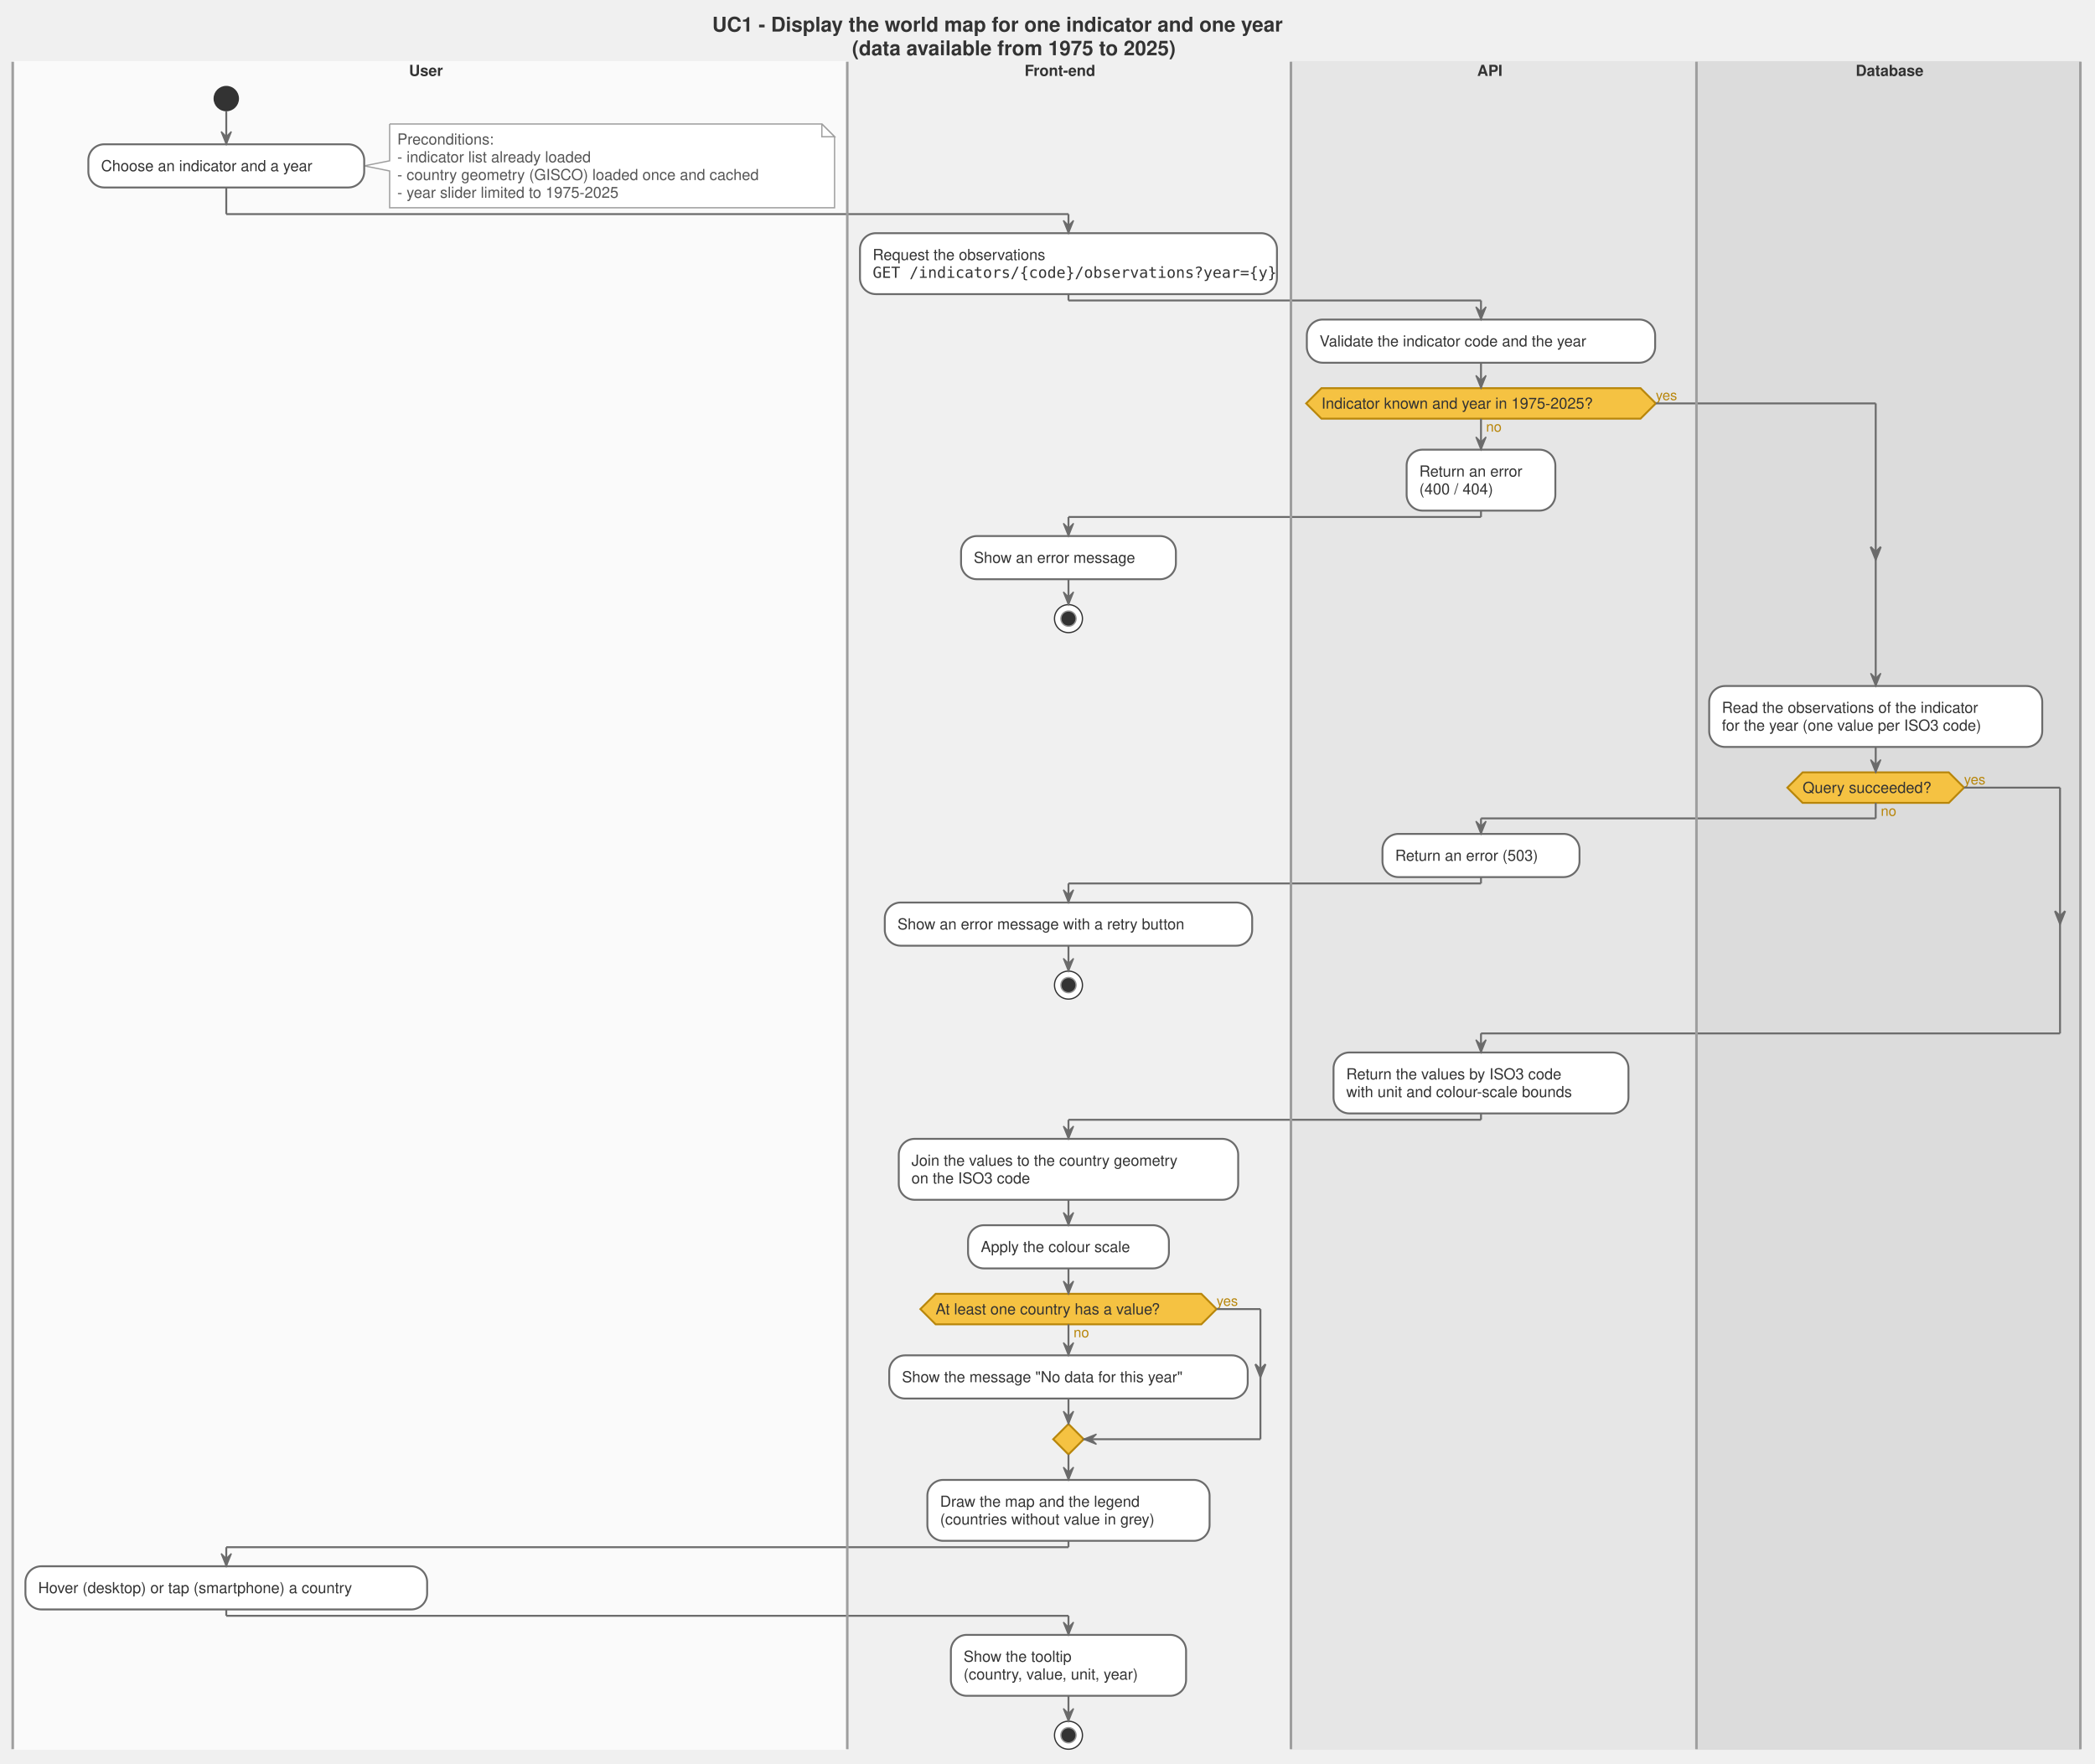
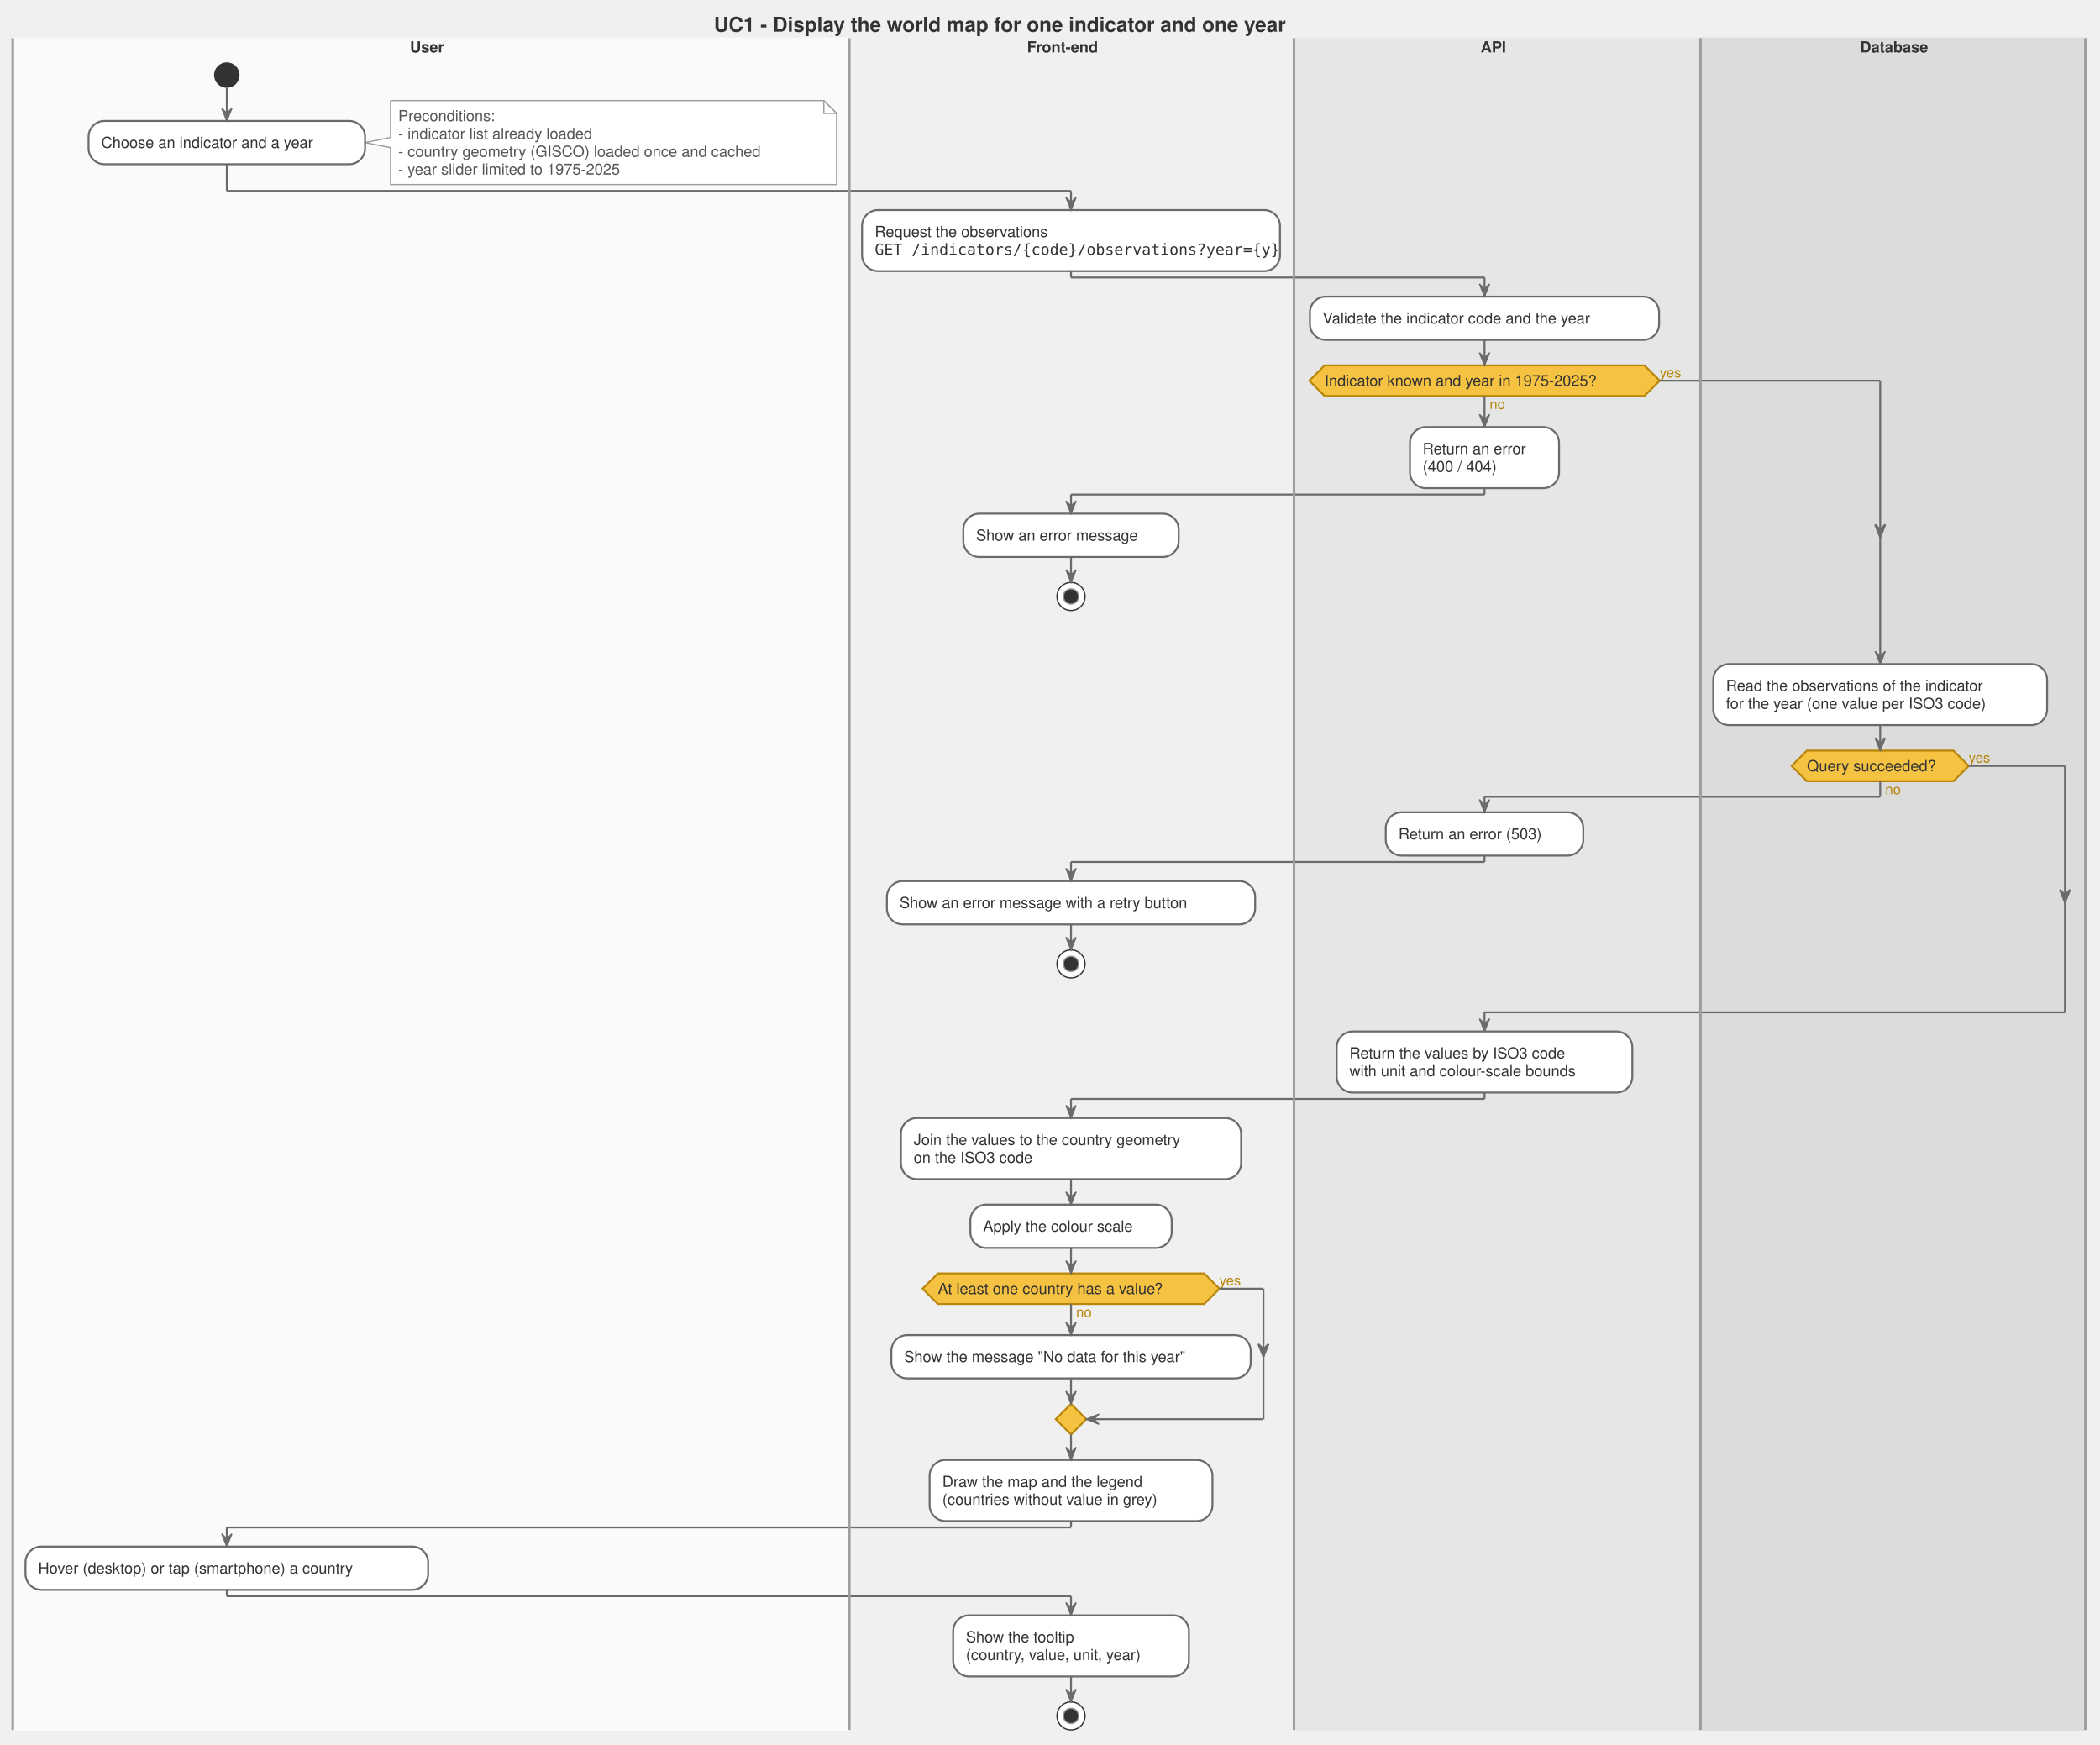
- <svg xmlns="http://www.w3.org/2000/svg" contentScriptType="application/ecmascript" contentStyleType="text/css" height="1387px" preserveAspectRatio="none" style="width:1648px;height:1387px;" version="1.1" viewBox="0 0 1648 1387" width="1648px" zoomAndPan="magnify">
+ <svg xmlns="http://www.w3.org/2000/svg" contentScriptType="application/ecmascript" contentStyleType="text/css" height="1369px" preserveAspectRatio="none" style="width:1648px;height:1369px;" version="1.1" viewBox="0 0 1648 1369" width="1648px" zoomAndPan="magnify">
  <defs />
  <g>
    <text fill="#333333" font-family="Helvetica" font-size="16" font-weight="bold" lengthAdjust="spacingAndGlyphs" textLength="526" x="560.25" y="24.852">UC1 - Display the world map for one indicator and one year</text>
-     <text fill="#333333" font-family="Helvetica" font-size="16" font-weight="bold" lengthAdjust="spacingAndGlyphs" textLength="306" x="670.25" y="43.477">(data available from 1975 to 2025)</text>
-     <rect fill="#FAFAFA" height="1327.395" style="stroke: #FAFAFA; stroke-width: 1.0;" width="656.5" x="10" y="48.58" />
-     <ellipse cx="178" cy="77.549" fill="#333333" rx="10" ry="10" style="stroke: none; stroke-width: 1.0;" />
-     <path d="M306.5,97.549 L306.5,126.486 L286.5,130.486 L306.5,134.486 L306.5,163.424 A0,0 0 0 0 306.5,163.424 L656.5,163.424 A0,0 0 0 0 656.5,163.424 L656.5,107.549 L646.5,97.549 L306.5,97.549 A0,0 0 0 0 306.5,97.549 " fill="#FFFFFF" style="stroke: #9E9E9E; stroke-width: 1.0;" />
-     <path d="M646.5,97.549 L646.5,107.549 L656.5,107.549 L646.5,97.549 " fill="#FFFFFF" style="stroke: #9E9E9E; stroke-width: 1.0;" />
-     <text fill="#555555" font-family="Helvetica" font-size="12" lengthAdjust="spacingAndGlyphs" textLength="90" x="312.5" y="113.688">Preconditions:</text>
-     <text fill="#555555" font-family="Helvetica" font-size="12" lengthAdjust="spacingAndGlyphs" textLength="182" x="312.5" y="127.656">- indicator list already loaded</text>
-     <text fill="#555555" font-family="Helvetica" font-size="12" lengthAdjust="spacingAndGlyphs" textLength="329" x="312.5" y="141.625">- country geometry (GISCO) loaded once and cached</text>
-     <text fill="#555555" font-family="Helvetica" font-size="12" lengthAdjust="spacingAndGlyphs" textLength="207" x="312.5" y="155.594">- year slider limited to 1975-2025</text>
-     <rect fill="#FFFFFF" height="33.969" rx="12.5" ry="12.5" style="stroke: #6B6B6B; stroke-width: 1.5;" width="217" x="69.5" y="113.502" />
-     <text fill="#333333" font-family="Helvetica" font-size="12" lengthAdjust="spacingAndGlyphs" textLength="197" x="79.5" y="134.641">Choose an indicator and a year</text>
-     <rect fill="#FFFFFF" height="33.969" rx="12.5" ry="12.5" style="stroke: #6B6B6B; stroke-width: 1.5;" width="316" x="20" y="1232.068" />
-     <text fill="#333333" font-family="Helvetica" font-size="12" lengthAdjust="spacingAndGlyphs" textLength="296" x="30" y="1253.207">Hover (desktop) or tap (smartphone) a country</text>
-     <rect fill="#F0F0F0" height="1327.395" style="stroke: #F0F0F0; stroke-width: 1.0;" width="349" x="666.5" y="48.58" />
-     <rect fill="#FFFFFF" height="47.938" rx="12.5" ry="12.5" style="stroke: #6B6B6B; stroke-width: 1.5;" width="328" x="676.5" y="183.424" />
-     <text fill="#333333" font-family="Helvetica" font-size="12" lengthAdjust="spacingAndGlyphs" textLength="162" x="686.5" y="204.562">Request the observations</text>
-     <text fill="#333333" font-family="monospace" font-size="12" lengthAdjust="spacingAndGlyphs" textLength="308" x="686.5" y="218.531">GET /indicators/{code}/observations?year={y}</text>
-     <rect fill="#FFFFFF" height="33.969" rx="12.5" ry="12.5" style="stroke: #6B6B6B; stroke-width: 1.5;" width="169" x="756" y="421.67" />
-     <text fill="#333333" font-family="Helvetica" font-size="12" lengthAdjust="spacingAndGlyphs" textLength="149" x="766" y="442.809">Show an error message</text>
-     <ellipse cx="840.5" cy="486.639" fill="#FFFFFF" rx="11" ry="11" style="stroke: #333333; stroke-width: 1.0;" />
-     <ellipse cx="840.5" cy="486.639" fill="#333333" rx="6" ry="6" style="stroke: #999999; stroke-width: 1.0;" />
-     <rect fill="#FFFFFF" height="33.969" rx="12.5" ry="12.5" style="stroke: #6B6B6B; stroke-width: 1.5;" width="289" x="696" y="709.947" />
-     <text fill="#333333" font-family="Helvetica" font-size="12" lengthAdjust="spacingAndGlyphs" textLength="269" x="706" y="731.086">Show an error message with a retry button</text>
-     <ellipse cx="840.5" cy="774.916" fill="#FFFFFF" rx="11" ry="11" style="stroke: #333333; stroke-width: 1.0;" />
-     <ellipse cx="840.5" cy="774.916" fill="#333333" rx="6" ry="6" style="stroke: #999999; stroke-width: 1.0;" />
-     <rect fill="#FFFFFF" height="47.938" rx="12.5" ry="12.5" style="stroke: #6B6B6B; stroke-width: 1.5;" width="267" x="707" y="895.854" />
-     <text fill="#333333" font-family="Helvetica" font-size="12" lengthAdjust="spacingAndGlyphs" textLength="247" x="717" y="916.992">Join the values to the country geometry</text>
-     <text fill="#333333" font-family="Helvetica" font-size="12" lengthAdjust="spacingAndGlyphs" textLength="108" x="717" y="930.961">on the ISO3 code</text>
-     <rect fill="#FFFFFF" height="33.969" rx="12.5" ry="12.5" style="stroke: #6B6B6B; stroke-width: 1.5;" width="158" x="761.5" y="963.791" />
-     <text fill="#333333" font-family="Helvetica" font-size="12" lengthAdjust="spacingAndGlyphs" textLength="138" x="771.5" y="984.93">Apply the colour scale</text>
-     <rect fill="#FFFFFF" height="33.969" rx="12.5" ry="12.5" style="stroke: #6B6B6B; stroke-width: 1.5;" width="282" x="699.5" y="1066.162" />
-     <text fill="#333333" font-family="Helvetica" font-size="12" lengthAdjust="spacingAndGlyphs" textLength="262" x="709.5" y="1087.301">Show the message "No data for this year"</text>
-     <polygon fill="#F5C242" points="736,1017.76,945,1017.76,957,1029.76,945,1041.76,736,1041.76,724,1029.76,736,1017.76" style="stroke: #B8860B; stroke-width: 1.5;" />
-     <text fill="#B8860B" font-family="Helvetica" font-size="11" lengthAdjust="spacingAndGlyphs" textLength="14" x="844.5" y="1051.97">no</text>
-     <text fill="#333333" font-family="Helvetica" font-size="12" lengthAdjust="spacingAndGlyphs" textLength="209" x="736" y="1033.914">At least one country has a value?</text>
-     <text fill="#B8860B" font-family="Helvetica" font-size="11" lengthAdjust="spacingAndGlyphs" textLength="20" x="957" y="1027.166">yes</text>
-     <polygon fill="#F5C242" points="840.5,1120.131,852.5,1132.131,840.5,1144.131,828.5,1132.131,840.5,1120.131" style="stroke: #B8860B; stroke-width: 1.5;" />
-     <rect fill="#FFFFFF" height="47.938" rx="12.5" ry="12.5" style="stroke: #6B6B6B; stroke-width: 1.5;" width="222" x="729.5" y="1164.131" />
-     <text fill="#333333" font-family="Helvetica" font-size="12" lengthAdjust="spacingAndGlyphs" textLength="187" x="739.5" y="1185.27">Draw the map and the legend</text>
-     <text fill="#333333" font-family="Helvetica" font-size="12" lengthAdjust="spacingAndGlyphs" textLength="202" x="739.5" y="1199.238">(countries without value in grey)</text>
-     <rect fill="#FFFFFF" height="47.938" rx="12.5" ry="12.5" style="stroke: #6B6B6B; stroke-width: 1.5;" width="185" x="748" y="1286.037" />
-     <text fill="#333333" font-family="Helvetica" font-size="12" lengthAdjust="spacingAndGlyphs" textLength="102" x="758" y="1307.176">Show the tooltip</text>
-     <text fill="#333333" font-family="Helvetica" font-size="12" lengthAdjust="spacingAndGlyphs" textLength="165" x="758" y="1321.145">(country, value, unit, year)</text>
-     <ellipse cx="840.5" cy="1364.975" fill="#FFFFFF" rx="11" ry="11" style="stroke: #333333; stroke-width: 1.0;" />
-     <ellipse cx="840.5" cy="1364.975" fill="#333333" rx="6" ry="6" style="stroke: #999999; stroke-width: 1.0;" />
-     <rect fill="#E6E6E6" height="1327.395" style="stroke: #E6E6E6; stroke-width: 1.0;" width="319" x="1015.5" y="48.58" />
-     <rect fill="#FFFFFF" height="33.969" rx="12.5" ry="12.5" style="stroke: #6B6B6B; stroke-width: 1.5;" width="274" x="1028" y="251.361" />
-     <text fill="#333333" font-family="Helvetica" font-size="12" lengthAdjust="spacingAndGlyphs" textLength="254" x="1038" y="272.5">Validate the indicator code and the year</text>
-     <rect fill="#FFFFFF" height="47.938" rx="12.5" ry="12.5" style="stroke: #6B6B6B; stroke-width: 1.5;" width="117" x="1106.5" y="353.732" />
-     <text fill="#333333" font-family="Helvetica" font-size="12" lengthAdjust="spacingAndGlyphs" textLength="97" x="1116.5" y="374.871">Return an error</text>
-     <text fill="#333333" font-family="Helvetica" font-size="12" lengthAdjust="spacingAndGlyphs" textLength="70" x="1116.5" y="388.84">(400 / 404)</text>
-     <polygon fill="#F5C242" points="1039.5,305.33,1290.5,305.33,1302.5,317.33,1290.5,329.33,1039.5,329.33,1027.5,317.33,1039.5,305.33" style="stroke: #B8860B; stroke-width: 1.5;" />
-     <text fill="#B8860B" font-family="Helvetica" font-size="11" lengthAdjust="spacingAndGlyphs" textLength="14" x="1169" y="339.541">no</text>
-     <text fill="#333333" font-family="Helvetica" font-size="12" lengthAdjust="spacingAndGlyphs" textLength="251" x="1039.5" y="321.484">Indicator known and year in 1975-2025?</text>
-     <text fill="#B8860B" font-family="Helvetica" font-size="11" lengthAdjust="spacingAndGlyphs" textLength="20" x="1302.5" y="314.736">yes</text>
-     <rect fill="#FFFFFF" height="33.969" rx="12.5" ry="12.5" style="stroke: #6B6B6B; stroke-width: 1.5;" width="155" x="1087.5" y="655.979" />
-     <text fill="#333333" font-family="Helvetica" font-size="12" lengthAdjust="spacingAndGlyphs" textLength="135" x="1097.5" y="677.117">Return an error (503)</text>
-     <rect fill="#FFFFFF" height="47.938" rx="12.5" ry="12.5" style="stroke: #6B6B6B; stroke-width: 1.5;" width="232" x="1049" y="827.916" />
-     <text fill="#333333" font-family="Helvetica" font-size="12" lengthAdjust="spacingAndGlyphs" textLength="196" x="1059" y="849.055">Return the values by ISO3 code</text>
-     <text fill="#333333" font-family="Helvetica" font-size="12" lengthAdjust="spacingAndGlyphs" textLength="212" x="1059" y="863.023">with unit and colour-scale bounds</text>
-     <rect fill="#DCDCDC" height="1327.395" style="stroke: #DCDCDC; stroke-width: 1.0;" width="302" x="1334.5" y="48.58" />
-     <rect fill="#FFFFFF" height="47.938" rx="12.5" ry="12.5" style="stroke: #6B6B6B; stroke-width: 1.5;" width="262" x="1344.5" y="539.639" />
-     <text fill="#333333" font-family="Helvetica" font-size="12" lengthAdjust="spacingAndGlyphs" textLength="242" x="1354.5" y="560.777">Read the observations of the indicator</text>
-     <text fill="#333333" font-family="Helvetica" font-size="12" lengthAdjust="spacingAndGlyphs" textLength="240" x="1354.5" y="574.746">for the year (one value per ISO3 code)</text>
-     <polygon fill="#F5C242" points="1418,607.576,1533,607.576,1545,619.576,1533,631.576,1418,631.576,1406,619.576,1418,607.576" style="stroke: #B8860B; stroke-width: 1.5;" />
-     <text fill="#B8860B" font-family="Helvetica" font-size="11" lengthAdjust="spacingAndGlyphs" textLength="14" x="1479.5" y="641.787">no</text>
-     <text fill="#333333" font-family="Helvetica" font-size="12" lengthAdjust="spacingAndGlyphs" textLength="115" x="1418" y="623.731">Query succeeded?</text>
-     <text fill="#B8860B" font-family="Helvetica" font-size="11" lengthAdjust="spacingAndGlyphs" textLength="20" x="1545" y="616.982">yes</text>
-     <line style="stroke: #6B6B6B; stroke-width: 1.5;" x1="178" x2="178" y1="87.549" y2="113.502" />
-     <polygon fill="#6B6B6B" points="174,103.502,178,113.502,182,103.502,178,107.502" style="stroke: #6B6B6B; stroke-width: 1.0;" />
-     <line style="stroke: #6B6B6B; stroke-width: 1.5;" x1="840.5" x2="840.5" y1="455.639" y2="475.639" />
-     <polygon fill="#6B6B6B" points="836.5,465.639,840.5,475.639,844.5,465.639,840.5,469.639" style="stroke: #6B6B6B; stroke-width: 1.0;" />
-     <line style="stroke: #6B6B6B; stroke-width: 1.5;" x1="840.5" x2="840.5" y1="743.916" y2="763.916" />
-     <polygon fill="#6B6B6B" points="836.5,753.916,840.5,763.916,844.5,753.916,840.5,757.916" style="stroke: #6B6B6B; stroke-width: 1.0;" />
-     <line style="stroke: #6B6B6B; stroke-width: 1.5;" x1="840.5" x2="840.5" y1="943.791" y2="963.791" />
-     <polygon fill="#6B6B6B" points="836.5,953.791,840.5,963.791,844.5,953.791,840.5,957.791" style="stroke: #6B6B6B; stroke-width: 1.0;" />
-     <line style="stroke: #6B6B6B; stroke-width: 1.5;" x1="840.5" x2="840.5" y1="1041.76" y2="1066.162" />
-     <polygon fill="#6B6B6B" points="836.5,1056.162,840.5,1066.162,844.5,1056.162,840.5,1060.162" style="stroke: #6B6B6B; stroke-width: 1.0;" />
-     <line style="stroke: #6B6B6B; stroke-width: 1.5;" x1="957" x2="991.5" y1="1029.76" y2="1029.76" />
-     <polygon fill="#6B6B6B" points="987.5,1073.147,991.5,1083.147,995.5,1073.147,991.5,1077.147" style="stroke: #6B6B6B; stroke-width: 1.5;" />
-     <line style="stroke: #6B6B6B; stroke-width: 1.5;" x1="991.5" x2="991.5" y1="1029.76" y2="1132.131" />
-     <line style="stroke: #6B6B6B; stroke-width: 1.5;" x1="991.5" x2="852.5" y1="1132.131" y2="1132.131" />
-     <polygon fill="#6B6B6B" points="862.5,1128.131,852.5,1132.131,862.5,1136.131,858.5,1132.131" style="stroke: #6B6B6B; stroke-width: 1.0;" />
-     <line style="stroke: #6B6B6B; stroke-width: 1.5;" x1="840.5" x2="840.5" y1="1100.131" y2="1120.131" />
-     <polygon fill="#6B6B6B" points="836.5,1110.131,840.5,1120.131,844.5,1110.131,840.5,1114.131" style="stroke: #6B6B6B; stroke-width: 1.0;" />
-     <line style="stroke: #6B6B6B; stroke-width: 1.5;" x1="840.5" x2="840.5" y1="997.76" y2="1017.76" />
-     <polygon fill="#6B6B6B" points="836.5,1007.76,840.5,1017.76,844.5,1007.76,840.5,1011.76" style="stroke: #6B6B6B; stroke-width: 1.0;" />
-     <line style="stroke: #6B6B6B; stroke-width: 1.5;" x1="840.5" x2="840.5" y1="1144.131" y2="1164.131" />
-     <polygon fill="#6B6B6B" points="836.5,1154.131,840.5,1164.131,844.5,1154.131,840.5,1158.131" style="stroke: #6B6B6B; stroke-width: 1.0;" />
-     <line style="stroke: #6B6B6B; stroke-width: 1.5;" x1="840.5" x2="840.5" y1="1333.975" y2="1353.975" />
-     <polygon fill="#6B6B6B" points="836.5,1343.975,840.5,1353.975,844.5,1343.975,840.5,1347.975" style="stroke: #6B6B6B; stroke-width: 1.0;" />
-     <line style="stroke: #6B6B6B; stroke-width: 1.5;" x1="1165" x2="1165" y1="329.33" y2="353.732" />
-     <polygon fill="#6B6B6B" points="1161,343.732,1165,353.732,1169,343.732,1165,347.732" style="stroke: #6B6B6B; stroke-width: 1.0;" />
-     <line style="stroke: #6B6B6B; stroke-width: 1.5;" x1="1302.5" x2="1475.5" y1="317.33" y2="317.33" />
-     <polygon fill="#6B6B6B" points="1471.5,430.185,1475.5,440.185,1479.5,430.185,1475.5,434.185" style="stroke: #6B6B6B; stroke-width: 1.5;" />
-     <line style="stroke: #6B6B6B; stroke-width: 1.5;" x1="1475.5" x2="1475.5" y1="317.33" y2="539.639" />
-     <polygon fill="#6B6B6B" points="1471.5,529.639,1475.5,539.639,1479.5,529.639,1475.5,533.639" style="stroke: #6B6B6B; stroke-width: 1.0;" />
-     <line style="stroke: #6B6B6B; stroke-width: 1.5;" x1="1165" x2="1165" y1="285.33" y2="305.33" />
-     <polygon fill="#6B6B6B" points="1161,295.33,1165,305.33,1169,295.33,1165,299.33" style="stroke: #6B6B6B; stroke-width: 1.0;" />
-     <line style="stroke: #6B6B6B; stroke-width: 1.5;" x1="1545" x2="1620.5" y1="619.576" y2="619.576" />
-     <polygon fill="#6B6B6B" points="1616.5,716.697,1620.5,726.697,1624.5,716.697,1620.5,720.697" style="stroke: #6B6B6B; stroke-width: 1.5;" />
-     <line style="stroke: #6B6B6B; stroke-width: 1.5;" x1="1620.5" x2="1620.5" y1="619.576" y2="812.916" />
-     <line style="stroke: #6B6B6B; stroke-width: 1.5;" x1="1620.5" x2="1165" y1="812.916" y2="812.916" />
-     <line style="stroke: #6B6B6B; stroke-width: 1.5;" x1="1165" x2="1165" y1="812.916" y2="827.916" />
-     <polygon fill="#6B6B6B" points="1161,817.916,1165,827.916,1169,817.916,1165,821.916" style="stroke: #6B6B6B; stroke-width: 1.0;" />
-     <line style="stroke: #6B6B6B; stroke-width: 1.5;" x1="1475.5" x2="1475.5" y1="587.576" y2="607.576" />
-     <polygon fill="#6B6B6B" points="1471.5,597.576,1475.5,607.576,1479.5,597.576,1475.5,601.576" style="stroke: #6B6B6B; stroke-width: 1.0;" />
-     <line style="stroke: #6B6B6B; stroke-width: 1.5;" x1="178" x2="178" y1="147.471" y2="168.424" />
-     <line style="stroke: #6B6B6B; stroke-width: 1.5;" x1="178" x2="840.5" y1="168.424" y2="168.424" />
-     <line style="stroke: #6B6B6B; stroke-width: 1.5;" x1="840.5" x2="840.5" y1="168.424" y2="183.424" />
-     <polygon fill="#6B6B6B" points="836.5,173.424,840.5,183.424,844.5,173.424,840.5,177.424" style="stroke: #6B6B6B; stroke-width: 1.0;" />
-     <line style="stroke: #6B6B6B; stroke-width: 1.5;" x1="840.5" x2="840.5" y1="231.361" y2="236.361" />
-     <line style="stroke: #6B6B6B; stroke-width: 1.5;" x1="840.5" x2="1165" y1="236.361" y2="236.361" />
-     <line style="stroke: #6B6B6B; stroke-width: 1.5;" x1="1165" x2="1165" y1="236.361" y2="251.361" />
-     <polygon fill="#6B6B6B" points="1161,241.361,1165,251.361,1169,241.361,1165,245.361" style="stroke: #6B6B6B; stroke-width: 1.0;" />
-     <line style="stroke: #6B6B6B; stroke-width: 1.5;" x1="1165" x2="1165" y1="401.67" y2="406.67" />
-     <line style="stroke: #6B6B6B; stroke-width: 1.5;" x1="1165" x2="840.5" y1="406.67" y2="406.67" />
-     <line style="stroke: #6B6B6B; stroke-width: 1.5;" x1="840.5" x2="840.5" y1="406.67" y2="421.67" />
-     <polygon fill="#6B6B6B" points="836.5,411.67,840.5,421.67,844.5,411.67,840.5,415.67" style="stroke: #6B6B6B; stroke-width: 1.0;" />
-     <line style="stroke: #6B6B6B; stroke-width: 1.5;" x1="1165" x2="1165" y1="689.947" y2="694.947" />
-     <line style="stroke: #6B6B6B; stroke-width: 1.5;" x1="1165" x2="840.5" y1="694.947" y2="694.947" />
-     <line style="stroke: #6B6B6B; stroke-width: 1.5;" x1="840.5" x2="840.5" y1="694.947" y2="709.947" />
-     <polygon fill="#6B6B6B" points="836.5,699.947,840.5,709.947,844.5,699.947,840.5,703.947" style="stroke: #6B6B6B; stroke-width: 1.0;" />
-     <line style="stroke: #6B6B6B; stroke-width: 1.5;" x1="1475.5" x2="1475.5" y1="631.576" y2="643.777" />
-     <line style="stroke: #6B6B6B; stroke-width: 1.5;" x1="1475.5" x2="1165" y1="643.777" y2="643.777" />
-     <line style="stroke: #6B6B6B; stroke-width: 1.5;" x1="1165" x2="1165" y1="643.777" y2="655.979" />
-     <polygon fill="#6B6B6B" points="1161,645.979,1165,655.979,1169,645.979,1165,649.979" style="stroke: #6B6B6B; stroke-width: 1.0;" />
-     <line style="stroke: #6B6B6B; stroke-width: 1.5;" x1="1165" x2="1165" y1="875.854" y2="880.854" />
-     <line style="stroke: #6B6B6B; stroke-width: 1.5;" x1="1165" x2="840.5" y1="880.854" y2="880.854" />
-     <line style="stroke: #6B6B6B; stroke-width: 1.5;" x1="840.5" x2="840.5" y1="880.854" y2="895.854" />
-     <polygon fill="#6B6B6B" points="836.5,885.854,840.5,895.854,844.5,885.854,840.5,889.854" style="stroke: #6B6B6B; stroke-width: 1.0;" />
-     <line style="stroke: #6B6B6B; stroke-width: 1.5;" x1="840.5" x2="840.5" y1="1212.068" y2="1217.068" />
-     <line style="stroke: #6B6B6B; stroke-width: 1.5;" x1="840.5" x2="178" y1="1217.068" y2="1217.068" />
-     <line style="stroke: #6B6B6B; stroke-width: 1.5;" x1="178" x2="178" y1="1217.068" y2="1232.068" />
-     <polygon fill="#6B6B6B" points="174,1222.068,178,1232.068,182,1222.068,178,1226.068" style="stroke: #6B6B6B; stroke-width: 1.0;" />
-     <line style="stroke: #6B6B6B; stroke-width: 1.5;" x1="178" x2="178" y1="1266.037" y2="1271.037" />
-     <line style="stroke: #6B6B6B; stroke-width: 1.5;" x1="178" x2="840.5" y1="1271.037" y2="1271.037" />
-     <line style="stroke: #6B6B6B; stroke-width: 1.5;" x1="840.5" x2="840.5" y1="1271.037" y2="1286.037" />
-     <polygon fill="#6B6B6B" points="836.5,1276.037,840.5,1286.037,844.5,1276.037,840.5,1280.037" style="stroke: #6B6B6B; stroke-width: 1.0;" />
-     <text fill="#333333" font-family="Helvetica" font-size="12" font-weight="bold" lengthAdjust="spacingAndGlyphs" textLength="33" x="321.75" y="59.719">User</text>
-     <text fill="#333333" font-family="Helvetica" font-size="12" font-weight="bold" lengthAdjust="spacingAndGlyphs" textLength="70" x="806" y="59.719">Front-end</text>
-     <text fill="#333333" font-family="Helvetica" font-size="12" font-weight="bold" lengthAdjust="spacingAndGlyphs" textLength="22" x="1162" y="59.719">API</text>
-     <text fill="#333333" font-family="Helvetica" font-size="12" font-weight="bold" lengthAdjust="spacingAndGlyphs" textLength="69" x="1459.75" y="59.719">Database</text>
-     <line style="stroke: #9E9E9E; stroke-width: 2.0;" x1="10" x2="10" y1="48.58" y2="1375.975" />
-     <line style="stroke: #9E9E9E; stroke-width: 2.0;" x1="666.5" x2="666.5" y1="48.58" y2="1375.975" />
-     <line style="stroke: #9E9E9E; stroke-width: 2.0;" x1="1015.5" x2="1015.5" y1="48.58" y2="1375.975" />
-     <line style="stroke: #9E9E9E; stroke-width: 2.0;" x1="1334.5" x2="1334.5" y1="48.58" y2="1375.975" />
-     <line style="stroke: #9E9E9E; stroke-width: 2.0;" x1="1636.5" x2="1636.5" y1="48.58" y2="1375.975" />
+     <rect fill="#FAFAFA" height="1327.395" style="stroke: #FAFAFA; stroke-width: 1.0;" width="656.5" x="10" y="29.955" />
+     <ellipse cx="178" cy="58.924" fill="#333333" rx="10" ry="10" style="stroke: none; stroke-width: 1.0;" />
+     <path d="M306.5,78.924 L306.5,107.861 L286.5,111.861 L306.5,115.861 L306.5,144.799 A0,0 0 0 0 306.5,144.799 L656.5,144.799 A0,0 0 0 0 656.5,144.799 L656.5,88.924 L646.5,78.924 L306.5,78.924 A0,0 0 0 0 306.5,78.924 " fill="#FFFFFF" style="stroke: #9E9E9E; stroke-width: 1.0;" />
+     <path d="M646.5,78.924 L646.5,88.924 L656.5,88.924 L646.5,78.924 " fill="#FFFFFF" style="stroke: #9E9E9E; stroke-width: 1.0;" />
+     <text fill="#555555" font-family="Helvetica" font-size="12" lengthAdjust="spacingAndGlyphs" textLength="90" x="312.5" y="95.062">Preconditions:</text>
+     <text fill="#555555" font-family="Helvetica" font-size="12" lengthAdjust="spacingAndGlyphs" textLength="182" x="312.5" y="109.031">- indicator list already loaded</text>
+     <text fill="#555555" font-family="Helvetica" font-size="12" lengthAdjust="spacingAndGlyphs" textLength="329" x="312.5" y="123">- country geometry (GISCO) loaded once and cached</text>
+     <text fill="#555555" font-family="Helvetica" font-size="12" lengthAdjust="spacingAndGlyphs" textLength="207" x="312.5" y="136.969">- year slider limited to 1975-2025</text>
+     <rect fill="#FFFFFF" height="33.969" rx="12.5" ry="12.5" style="stroke: #6B6B6B; stroke-width: 1.5;" width="217" x="69.5" y="94.877" />
+     <text fill="#333333" font-family="Helvetica" font-size="12" lengthAdjust="spacingAndGlyphs" textLength="197" x="79.5" y="116.016">Choose an indicator and a year</text>
+     <rect fill="#FFFFFF" height="33.969" rx="12.5" ry="12.5" style="stroke: #6B6B6B; stroke-width: 1.5;" width="316" x="20" y="1213.443" />
+     <text fill="#333333" font-family="Helvetica" font-size="12" lengthAdjust="spacingAndGlyphs" textLength="296" x="30" y="1234.582">Hover (desktop) or tap (smartphone) a country</text>
+     <rect fill="#F0F0F0" height="1327.395" style="stroke: #F0F0F0; stroke-width: 1.0;" width="349" x="666.5" y="29.955" />
+     <rect fill="#FFFFFF" height="47.938" rx="12.5" ry="12.5" style="stroke: #6B6B6B; stroke-width: 1.5;" width="328" x="676.5" y="164.799" />
+     <text fill="#333333" font-family="Helvetica" font-size="12" lengthAdjust="spacingAndGlyphs" textLength="162" x="686.5" y="185.938">Request the observations</text>
+     <text fill="#333333" font-family="monospace" font-size="12" lengthAdjust="spacingAndGlyphs" textLength="308" x="686.5" y="199.906">GET /indicators/{code}/observations?year={y}</text>
+     <rect fill="#FFFFFF" height="33.969" rx="12.5" ry="12.5" style="stroke: #6B6B6B; stroke-width: 1.5;" width="169" x="756" y="403.045" />
+     <text fill="#333333" font-family="Helvetica" font-size="12" lengthAdjust="spacingAndGlyphs" textLength="149" x="766" y="424.184">Show an error message</text>
+     <ellipse cx="840.5" cy="468.014" fill="#FFFFFF" rx="11" ry="11" style="stroke: #333333; stroke-width: 1.0;" />
+     <ellipse cx="840.5" cy="468.014" fill="#333333" rx="6" ry="6" style="stroke: #999999; stroke-width: 1.0;" />
+     <rect fill="#FFFFFF" height="33.969" rx="12.5" ry="12.5" style="stroke: #6B6B6B; stroke-width: 1.5;" width="289" x="696" y="691.322" />
+     <text fill="#333333" font-family="Helvetica" font-size="12" lengthAdjust="spacingAndGlyphs" textLength="269" x="706" y="712.461">Show an error message with a retry button</text>
+     <ellipse cx="840.5" cy="756.291" fill="#FFFFFF" rx="11" ry="11" style="stroke: #333333; stroke-width: 1.0;" />
+     <ellipse cx="840.5" cy="756.291" fill="#333333" rx="6" ry="6" style="stroke: #999999; stroke-width: 1.0;" />
+     <rect fill="#FFFFFF" height="47.938" rx="12.5" ry="12.5" style="stroke: #6B6B6B; stroke-width: 1.5;" width="267" x="707" y="877.229" />
+     <text fill="#333333" font-family="Helvetica" font-size="12" lengthAdjust="spacingAndGlyphs" textLength="247" x="717" y="898.367">Join the values to the country geometry</text>
+     <text fill="#333333" font-family="Helvetica" font-size="12" lengthAdjust="spacingAndGlyphs" textLength="108" x="717" y="912.336">on the ISO3 code</text>
+     <rect fill="#FFFFFF" height="33.969" rx="12.5" ry="12.5" style="stroke: #6B6B6B; stroke-width: 1.5;" width="158" x="761.5" y="945.166" />
+     <text fill="#333333" font-family="Helvetica" font-size="12" lengthAdjust="spacingAndGlyphs" textLength="138" x="771.5" y="966.305">Apply the colour scale</text>
+     <rect fill="#FFFFFF" height="33.969" rx="12.5" ry="12.5" style="stroke: #6B6B6B; stroke-width: 1.5;" width="282" x="699.5" y="1047.537" />
+     <text fill="#333333" font-family="Helvetica" font-size="12" lengthAdjust="spacingAndGlyphs" textLength="262" x="709.5" y="1068.676">Show the message "No data for this year"</text>
+     <polygon fill="#F5C242" points="736,999.135,945,999.135,957,1011.135,945,1023.135,736,1023.135,724,1011.135,736,999.135" style="stroke: #B8860B; stroke-width: 1.5;" />
+     <text fill="#B8860B" font-family="Helvetica" font-size="11" lengthAdjust="spacingAndGlyphs" textLength="14" x="844.5" y="1033.345">no</text>
+     <text fill="#333333" font-family="Helvetica" font-size="12" lengthAdjust="spacingAndGlyphs" textLength="209" x="736" y="1015.289">At least one country has a value?</text>
+     <text fill="#B8860B" font-family="Helvetica" font-size="11" lengthAdjust="spacingAndGlyphs" textLength="20" x="957" y="1008.54">yes</text>
+     <polygon fill="#F5C242" points="840.5,1101.506,852.5,1113.506,840.5,1125.506,828.5,1113.506,840.5,1101.506" style="stroke: #B8860B; stroke-width: 1.5;" />
+     <rect fill="#FFFFFF" height="47.938" rx="12.5" ry="12.5" style="stroke: #6B6B6B; stroke-width: 1.5;" width="222" x="729.5" y="1145.506" />
+     <text fill="#333333" font-family="Helvetica" font-size="12" lengthAdjust="spacingAndGlyphs" textLength="187" x="739.5" y="1166.645">Draw the map and the legend</text>
+     <text fill="#333333" font-family="Helvetica" font-size="12" lengthAdjust="spacingAndGlyphs" textLength="202" x="739.5" y="1180.613">(countries without value in grey)</text>
+     <rect fill="#FFFFFF" height="47.938" rx="12.5" ry="12.5" style="stroke: #6B6B6B; stroke-width: 1.5;" width="185" x="748" y="1267.412" />
+     <text fill="#333333" font-family="Helvetica" font-size="12" lengthAdjust="spacingAndGlyphs" textLength="102" x="758" y="1288.551">Show the tooltip</text>
+     <text fill="#333333" font-family="Helvetica" font-size="12" lengthAdjust="spacingAndGlyphs" textLength="165" x="758" y="1302.52">(country, value, unit, year)</text>
+     <ellipse cx="840.5" cy="1346.35" fill="#FFFFFF" rx="11" ry="11" style="stroke: #333333; stroke-width: 1.0;" />
+     <ellipse cx="840.5" cy="1346.35" fill="#333333" rx="6" ry="6" style="stroke: #999999; stroke-width: 1.0;" />
+     <rect fill="#E6E6E6" height="1327.395" style="stroke: #E6E6E6; stroke-width: 1.0;" width="319" x="1015.5" y="29.955" />
+     <rect fill="#FFFFFF" height="33.969" rx="12.5" ry="12.5" style="stroke: #6B6B6B; stroke-width: 1.5;" width="274" x="1028" y="232.736" />
+     <text fill="#333333" font-family="Helvetica" font-size="12" lengthAdjust="spacingAndGlyphs" textLength="254" x="1038" y="253.875">Validate the indicator code and the year</text>
+     <rect fill="#FFFFFF" height="47.938" rx="12.5" ry="12.5" style="stroke: #6B6B6B; stroke-width: 1.5;" width="117" x="1106.5" y="335.107" />
+     <text fill="#333333" font-family="Helvetica" font-size="12" lengthAdjust="spacingAndGlyphs" textLength="97" x="1116.5" y="356.246">Return an error</text>
+     <text fill="#333333" font-family="Helvetica" font-size="12" lengthAdjust="spacingAndGlyphs" textLength="70" x="1116.5" y="370.215">(400 / 404)</text>
+     <polygon fill="#F5C242" points="1039.5,286.705,1290.5,286.705,1302.5,298.705,1290.5,310.705,1039.5,310.705,1027.5,298.705,1039.5,286.705" style="stroke: #B8860B; stroke-width: 1.5;" />
+     <text fill="#B8860B" font-family="Helvetica" font-size="11" lengthAdjust="spacingAndGlyphs" textLength="14" x="1169" y="320.916">no</text>
+     <text fill="#333333" font-family="Helvetica" font-size="12" lengthAdjust="spacingAndGlyphs" textLength="251" x="1039.5" y="302.859">Indicator known and year in 1975-2025?</text>
+     <text fill="#B8860B" font-family="Helvetica" font-size="11" lengthAdjust="spacingAndGlyphs" textLength="20" x="1302.5" y="296.111">yes</text>
+     <rect fill="#FFFFFF" height="33.969" rx="12.5" ry="12.5" style="stroke: #6B6B6B; stroke-width: 1.5;" width="155" x="1087.5" y="637.354" />
+     <text fill="#333333" font-family="Helvetica" font-size="12" lengthAdjust="spacingAndGlyphs" textLength="135" x="1097.5" y="658.492">Return an error (503)</text>
+     <rect fill="#FFFFFF" height="47.938" rx="12.5" ry="12.5" style="stroke: #6B6B6B; stroke-width: 1.5;" width="232" x="1049" y="809.291" />
+     <text fill="#333333" font-family="Helvetica" font-size="12" lengthAdjust="spacingAndGlyphs" textLength="196" x="1059" y="830.43">Return the values by ISO3 code</text>
+     <text fill="#333333" font-family="Helvetica" font-size="12" lengthAdjust="spacingAndGlyphs" textLength="212" x="1059" y="844.398">with unit and colour-scale bounds</text>
+     <rect fill="#DCDCDC" height="1327.395" style="stroke: #DCDCDC; stroke-width: 1.0;" width="302" x="1334.5" y="29.955" />
+     <rect fill="#FFFFFF" height="47.938" rx="12.5" ry="12.5" style="stroke: #6B6B6B; stroke-width: 1.5;" width="262" x="1344.5" y="521.014" />
+     <text fill="#333333" font-family="Helvetica" font-size="12" lengthAdjust="spacingAndGlyphs" textLength="242" x="1354.5" y="542.152">Read the observations of the indicator</text>
+     <text fill="#333333" font-family="Helvetica" font-size="12" lengthAdjust="spacingAndGlyphs" textLength="240" x="1354.5" y="556.121">for the year (one value per ISO3 code)</text>
+     <polygon fill="#F5C242" points="1418,588.951,1533,588.951,1545,600.951,1533,612.951,1418,612.951,1406,600.951,1418,588.951" style="stroke: #B8860B; stroke-width: 1.5;" />
+     <text fill="#B8860B" font-family="Helvetica" font-size="11" lengthAdjust="spacingAndGlyphs" textLength="14" x="1479.5" y="623.162">no</text>
+     <text fill="#333333" font-family="Helvetica" font-size="12" lengthAdjust="spacingAndGlyphs" textLength="115" x="1418" y="605.106">Query succeeded?</text>
+     <text fill="#B8860B" font-family="Helvetica" font-size="11" lengthAdjust="spacingAndGlyphs" textLength="20" x="1545" y="598.357">yes</text>
+     <line style="stroke: #6B6B6B; stroke-width: 1.5;" x1="178" x2="178" y1="68.924" y2="94.877" />
+     <polygon fill="#6B6B6B" points="174,84.877,178,94.877,182,84.877,178,88.877" style="stroke: #6B6B6B; stroke-width: 1.0;" />
+     <line style="stroke: #6B6B6B; stroke-width: 1.5;" x1="840.5" x2="840.5" y1="437.014" y2="457.014" />
+     <polygon fill="#6B6B6B" points="836.5,447.014,840.5,457.014,844.5,447.014,840.5,451.014" style="stroke: #6B6B6B; stroke-width: 1.0;" />
+     <line style="stroke: #6B6B6B; stroke-width: 1.5;" x1="840.5" x2="840.5" y1="725.291" y2="745.291" />
+     <polygon fill="#6B6B6B" points="836.5,735.291,840.5,745.291,844.5,735.291,840.5,739.291" style="stroke: #6B6B6B; stroke-width: 1.0;" />
+     <line style="stroke: #6B6B6B; stroke-width: 1.5;" x1="840.5" x2="840.5" y1="925.166" y2="945.166" />
+     <polygon fill="#6B6B6B" points="836.5,935.166,840.5,945.166,844.5,935.166,840.5,939.166" style="stroke: #6B6B6B; stroke-width: 1.0;" />
+     <line style="stroke: #6B6B6B; stroke-width: 1.5;" x1="840.5" x2="840.5" y1="1023.135" y2="1047.537" />
+     <polygon fill="#6B6B6B" points="836.5,1037.537,840.5,1047.537,844.5,1037.537,840.5,1041.537" style="stroke: #6B6B6B; stroke-width: 1.0;" />
+     <line style="stroke: #6B6B6B; stroke-width: 1.5;" x1="957" x2="991.5" y1="1011.135" y2="1011.135" />
+     <polygon fill="#6B6B6B" points="987.5,1054.522,991.5,1064.522,995.5,1054.522,991.5,1058.522" style="stroke: #6B6B6B; stroke-width: 1.5;" />
+     <line style="stroke: #6B6B6B; stroke-width: 1.5;" x1="991.5" x2="991.5" y1="1011.135" y2="1113.506" />
+     <line style="stroke: #6B6B6B; stroke-width: 1.5;" x1="991.5" x2="852.5" y1="1113.506" y2="1113.506" />
+     <polygon fill="#6B6B6B" points="862.5,1109.506,852.5,1113.506,862.5,1117.506,858.5,1113.506" style="stroke: #6B6B6B; stroke-width: 1.0;" />
+     <line style="stroke: #6B6B6B; stroke-width: 1.5;" x1="840.5" x2="840.5" y1="1081.506" y2="1101.506" />
+     <polygon fill="#6B6B6B" points="836.5,1091.506,840.5,1101.506,844.5,1091.506,840.5,1095.506" style="stroke: #6B6B6B; stroke-width: 1.0;" />
+     <line style="stroke: #6B6B6B; stroke-width: 1.5;" x1="840.5" x2="840.5" y1="979.135" y2="999.135" />
+     <polygon fill="#6B6B6B" points="836.5,989.135,840.5,999.135,844.5,989.135,840.5,993.135" style="stroke: #6B6B6B; stroke-width: 1.0;" />
+     <line style="stroke: #6B6B6B; stroke-width: 1.5;" x1="840.5" x2="840.5" y1="1125.506" y2="1145.506" />
+     <polygon fill="#6B6B6B" points="836.5,1135.506,840.5,1145.506,844.5,1135.506,840.5,1139.506" style="stroke: #6B6B6B; stroke-width: 1.0;" />
+     <line style="stroke: #6B6B6B; stroke-width: 1.5;" x1="840.5" x2="840.5" y1="1315.35" y2="1335.35" />
+     <polygon fill="#6B6B6B" points="836.5,1325.35,840.5,1335.35,844.5,1325.35,840.5,1329.35" style="stroke: #6B6B6B; stroke-width: 1.0;" />
+     <line style="stroke: #6B6B6B; stroke-width: 1.5;" x1="1165" x2="1165" y1="310.705" y2="335.107" />
+     <polygon fill="#6B6B6B" points="1161,325.107,1165,335.107,1169,325.107,1165,329.107" style="stroke: #6B6B6B; stroke-width: 1.0;" />
+     <line style="stroke: #6B6B6B; stroke-width: 1.5;" x1="1302.5" x2="1475.5" y1="298.705" y2="298.705" />
+     <polygon fill="#6B6B6B" points="1471.5,411.56,1475.5,421.56,1479.5,411.56,1475.5,415.56" style="stroke: #6B6B6B; stroke-width: 1.5;" />
+     <line style="stroke: #6B6B6B; stroke-width: 1.5;" x1="1475.5" x2="1475.5" y1="298.705" y2="521.014" />
+     <polygon fill="#6B6B6B" points="1471.5,511.014,1475.5,521.014,1479.5,511.014,1475.5,515.014" style="stroke: #6B6B6B; stroke-width: 1.0;" />
+     <line style="stroke: #6B6B6B; stroke-width: 1.5;" x1="1165" x2="1165" y1="266.705" y2="286.705" />
+     <polygon fill="#6B6B6B" points="1161,276.705,1165,286.705,1169,276.705,1165,280.705" style="stroke: #6B6B6B; stroke-width: 1.0;" />
+     <line style="stroke: #6B6B6B; stroke-width: 1.5;" x1="1545" x2="1620.5" y1="600.951" y2="600.951" />
+     <polygon fill="#6B6B6B" points="1616.5,698.072,1620.5,708.072,1624.5,698.072,1620.5,702.072" style="stroke: #6B6B6B; stroke-width: 1.5;" />
+     <line style="stroke: #6B6B6B; stroke-width: 1.5;" x1="1620.5" x2="1620.5" y1="600.951" y2="794.291" />
+     <line style="stroke: #6B6B6B; stroke-width: 1.5;" x1="1620.5" x2="1165" y1="794.291" y2="794.291" />
+     <line style="stroke: #6B6B6B; stroke-width: 1.5;" x1="1165" x2="1165" y1="794.291" y2="809.291" />
+     <polygon fill="#6B6B6B" points="1161,799.291,1165,809.291,1169,799.291,1165,803.291" style="stroke: #6B6B6B; stroke-width: 1.0;" />
+     <line style="stroke: #6B6B6B; stroke-width: 1.5;" x1="1475.5" x2="1475.5" y1="568.951" y2="588.951" />
+     <polygon fill="#6B6B6B" points="1471.5,578.951,1475.5,588.951,1479.5,578.951,1475.5,582.951" style="stroke: #6B6B6B; stroke-width: 1.0;" />
+     <line style="stroke: #6B6B6B; stroke-width: 1.5;" x1="178" x2="178" y1="128.846" y2="149.799" />
+     <line style="stroke: #6B6B6B; stroke-width: 1.5;" x1="178" x2="840.5" y1="149.799" y2="149.799" />
+     <line style="stroke: #6B6B6B; stroke-width: 1.5;" x1="840.5" x2="840.5" y1="149.799" y2="164.799" />
+     <polygon fill="#6B6B6B" points="836.5,154.799,840.5,164.799,844.5,154.799,840.5,158.799" style="stroke: #6B6B6B; stroke-width: 1.0;" />
+     <line style="stroke: #6B6B6B; stroke-width: 1.5;" x1="840.5" x2="840.5" y1="212.736" y2="217.736" />
+     <line style="stroke: #6B6B6B; stroke-width: 1.5;" x1="840.5" x2="1165" y1="217.736" y2="217.736" />
+     <line style="stroke: #6B6B6B; stroke-width: 1.5;" x1="1165" x2="1165" y1="217.736" y2="232.736" />
+     <polygon fill="#6B6B6B" points="1161,222.736,1165,232.736,1169,222.736,1165,226.736" style="stroke: #6B6B6B; stroke-width: 1.0;" />
+     <line style="stroke: #6B6B6B; stroke-width: 1.5;" x1="1165" x2="1165" y1="383.045" y2="388.045" />
+     <line style="stroke: #6B6B6B; stroke-width: 1.5;" x1="1165" x2="840.5" y1="388.045" y2="388.045" />
+     <line style="stroke: #6B6B6B; stroke-width: 1.5;" x1="840.5" x2="840.5" y1="388.045" y2="403.045" />
+     <polygon fill="#6B6B6B" points="836.5,393.045,840.5,403.045,844.5,393.045,840.5,397.045" style="stroke: #6B6B6B; stroke-width: 1.0;" />
+     <line style="stroke: #6B6B6B; stroke-width: 1.5;" x1="1165" x2="1165" y1="671.322" y2="676.322" />
+     <line style="stroke: #6B6B6B; stroke-width: 1.5;" x1="1165" x2="840.5" y1="676.322" y2="676.322" />
+     <line style="stroke: #6B6B6B; stroke-width: 1.5;" x1="840.5" x2="840.5" y1="676.322" y2="691.322" />
+     <polygon fill="#6B6B6B" points="836.5,681.322,840.5,691.322,844.5,681.322,840.5,685.322" style="stroke: #6B6B6B; stroke-width: 1.0;" />
+     <line style="stroke: #6B6B6B; stroke-width: 1.5;" x1="1475.5" x2="1475.5" y1="612.951" y2="625.152" />
+     <line style="stroke: #6B6B6B; stroke-width: 1.5;" x1="1475.5" x2="1165" y1="625.152" y2="625.152" />
+     <line style="stroke: #6B6B6B; stroke-width: 1.5;" x1="1165" x2="1165" y1="625.152" y2="637.354" />
+     <polygon fill="#6B6B6B" points="1161,627.354,1165,637.354,1169,627.354,1165,631.354" style="stroke: #6B6B6B; stroke-width: 1.0;" />
+     <line style="stroke: #6B6B6B; stroke-width: 1.5;" x1="1165" x2="1165" y1="857.229" y2="862.229" />
+     <line style="stroke: #6B6B6B; stroke-width: 1.5;" x1="1165" x2="840.5" y1="862.229" y2="862.229" />
+     <line style="stroke: #6B6B6B; stroke-width: 1.5;" x1="840.5" x2="840.5" y1="862.229" y2="877.229" />
+     <polygon fill="#6B6B6B" points="836.5,867.229,840.5,877.229,844.5,867.229,840.5,871.229" style="stroke: #6B6B6B; stroke-width: 1.0;" />
+     <line style="stroke: #6B6B6B; stroke-width: 1.5;" x1="840.5" x2="840.5" y1="1193.443" y2="1198.443" />
+     <line style="stroke: #6B6B6B; stroke-width: 1.5;" x1="840.5" x2="178" y1="1198.443" y2="1198.443" />
+     <line style="stroke: #6B6B6B; stroke-width: 1.5;" x1="178" x2="178" y1="1198.443" y2="1213.443" />
+     <polygon fill="#6B6B6B" points="174,1203.443,178,1213.443,182,1203.443,178,1207.443" style="stroke: #6B6B6B; stroke-width: 1.0;" />
+     <line style="stroke: #6B6B6B; stroke-width: 1.5;" x1="178" x2="178" y1="1247.412" y2="1252.412" />
+     <line style="stroke: #6B6B6B; stroke-width: 1.5;" x1="178" x2="840.5" y1="1252.412" y2="1252.412" />
+     <line style="stroke: #6B6B6B; stroke-width: 1.5;" x1="840.5" x2="840.5" y1="1252.412" y2="1267.412" />
+     <polygon fill="#6B6B6B" points="836.5,1257.412,840.5,1267.412,844.5,1257.412,840.5,1261.412" style="stroke: #6B6B6B; stroke-width: 1.0;" />
+     <text fill="#333333" font-family="Helvetica" font-size="12" font-weight="bold" lengthAdjust="spacingAndGlyphs" textLength="33" x="321.75" y="41.094">User</text>
+     <text fill="#333333" font-family="Helvetica" font-size="12" font-weight="bold" lengthAdjust="spacingAndGlyphs" textLength="70" x="806" y="41.094">Front-end</text>
+     <text fill="#333333" font-family="Helvetica" font-size="12" font-weight="bold" lengthAdjust="spacingAndGlyphs" textLength="22" x="1162" y="41.094">API</text>
+     <text fill="#333333" font-family="Helvetica" font-size="12" font-weight="bold" lengthAdjust="spacingAndGlyphs" textLength="69" x="1459.75" y="41.094">Database</text>
+     <line style="stroke: #9E9E9E; stroke-width: 2.0;" x1="10" x2="10" y1="29.955" y2="1357.35" />
+     <line style="stroke: #9E9E9E; stroke-width: 2.0;" x1="666.5" x2="666.5" y1="29.955" y2="1357.35" />
+     <line style="stroke: #9E9E9E; stroke-width: 2.0;" x1="1015.5" x2="1015.5" y1="29.955" y2="1357.35" />
+     <line style="stroke: #9E9E9E; stroke-width: 2.0;" x1="1334.5" x2="1334.5" y1="29.955" y2="1357.35" />
+     <line style="stroke: #9E9E9E; stroke-width: 2.0;" x1="1636.5" x2="1636.5" y1="29.955" y2="1357.35" />
  </g>
</svg>
